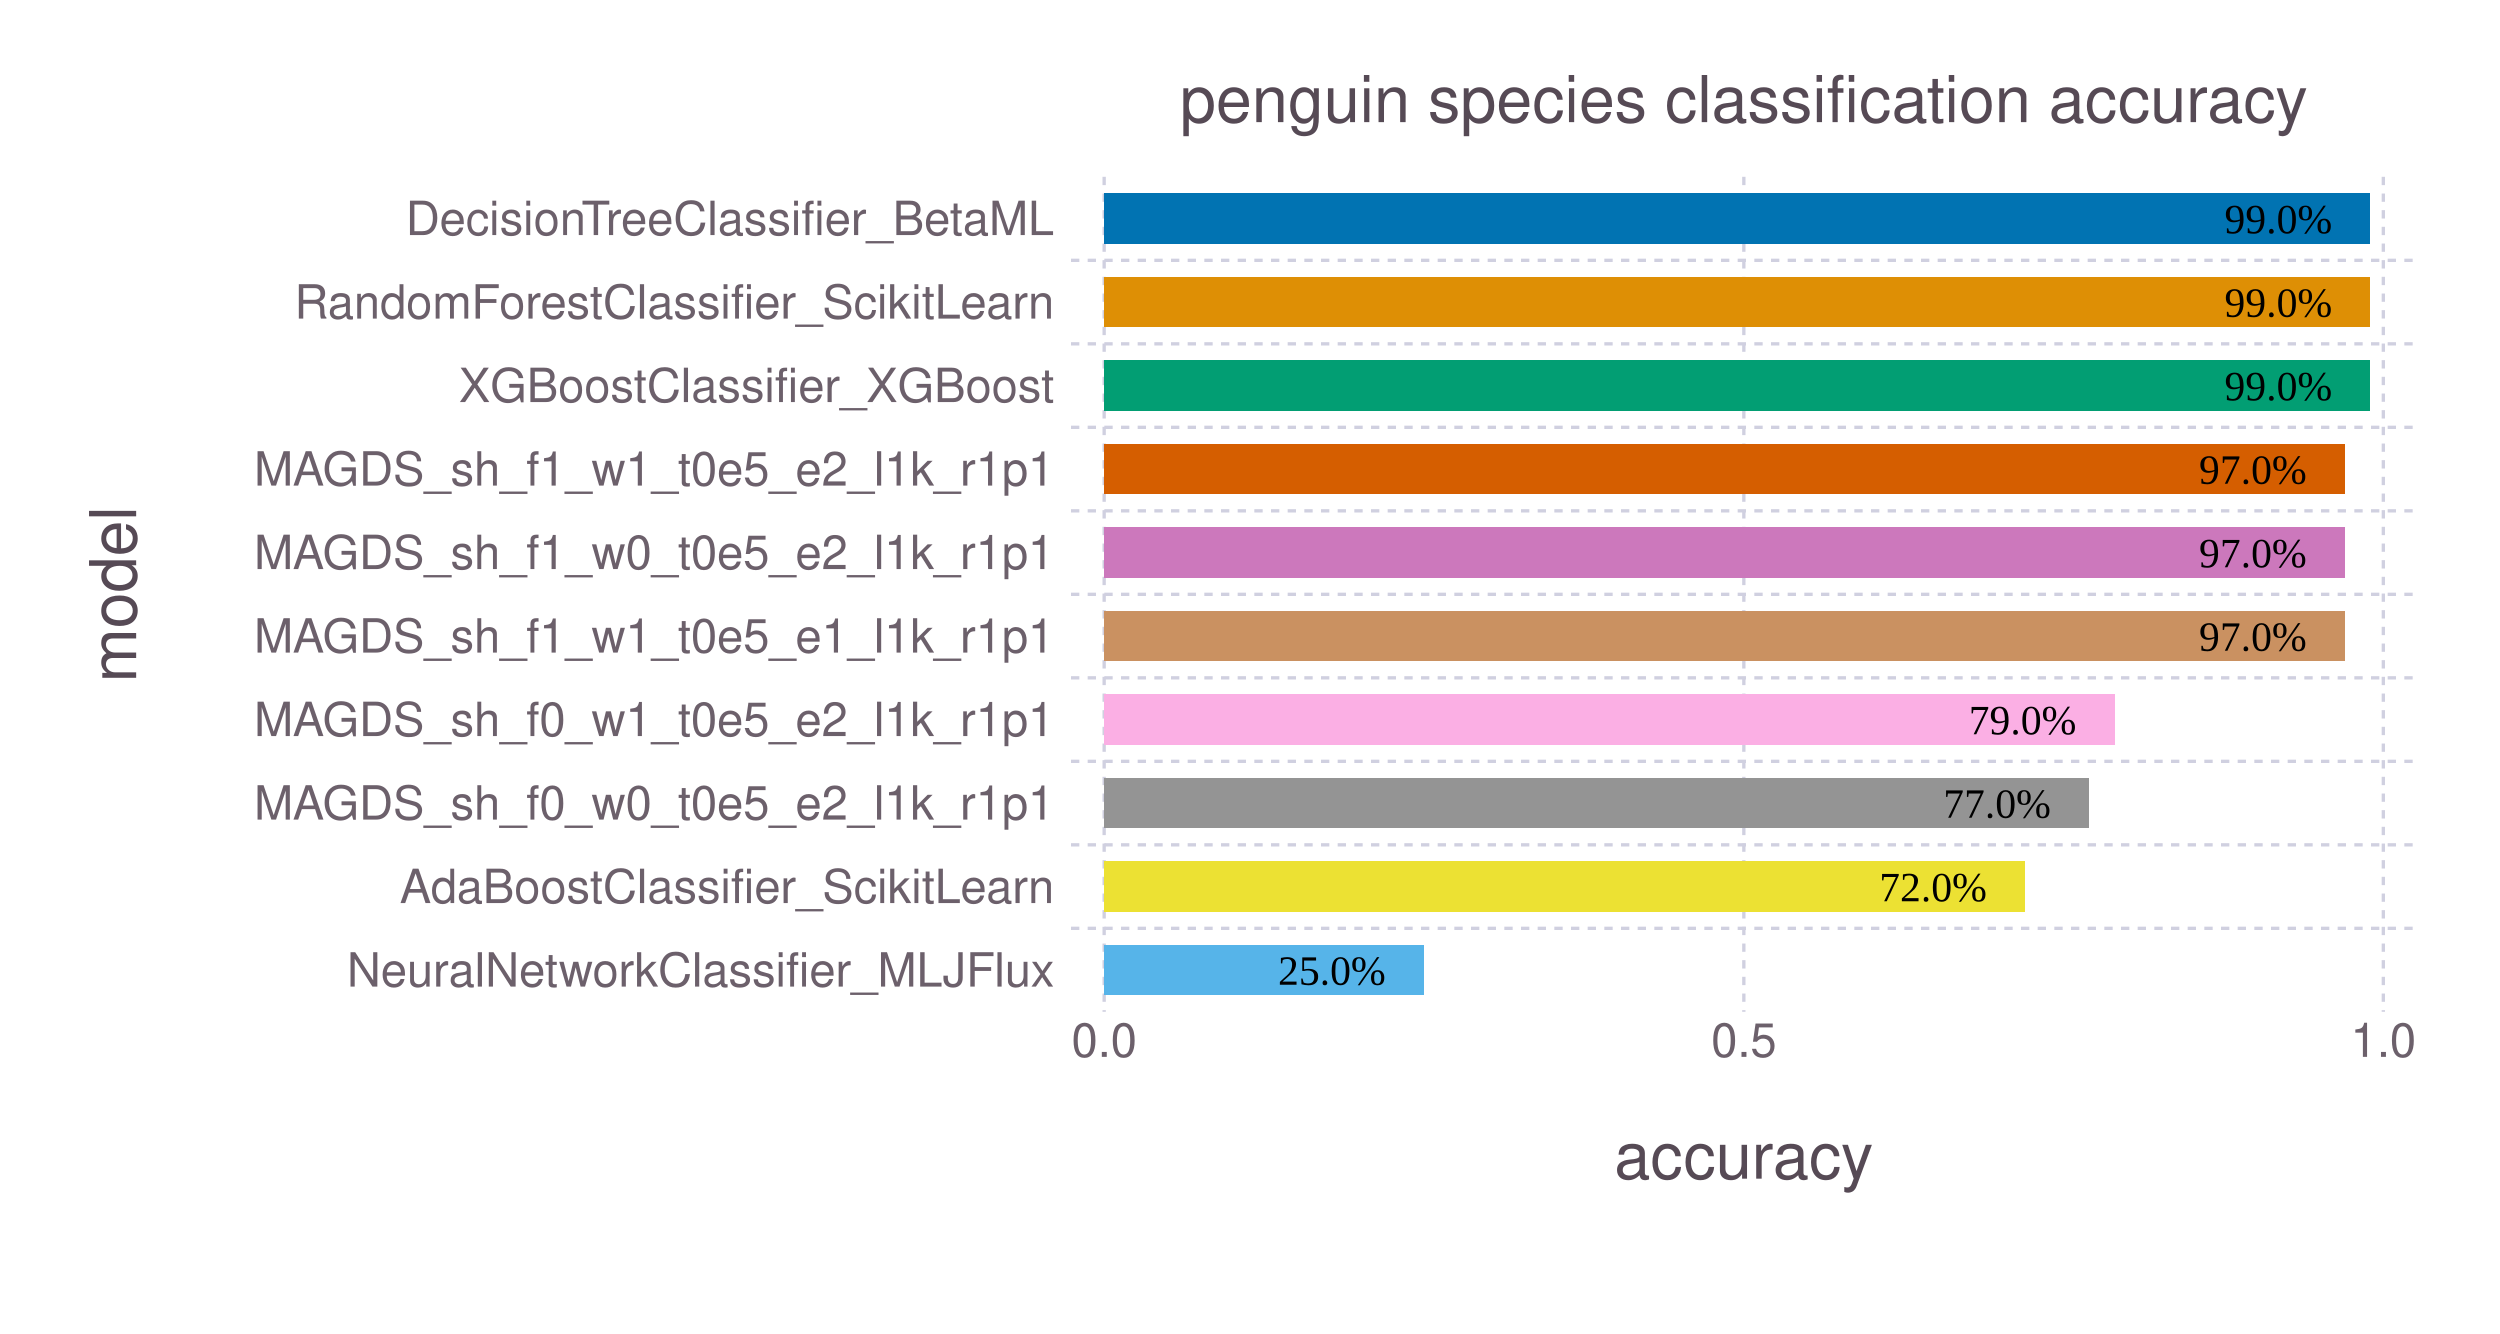
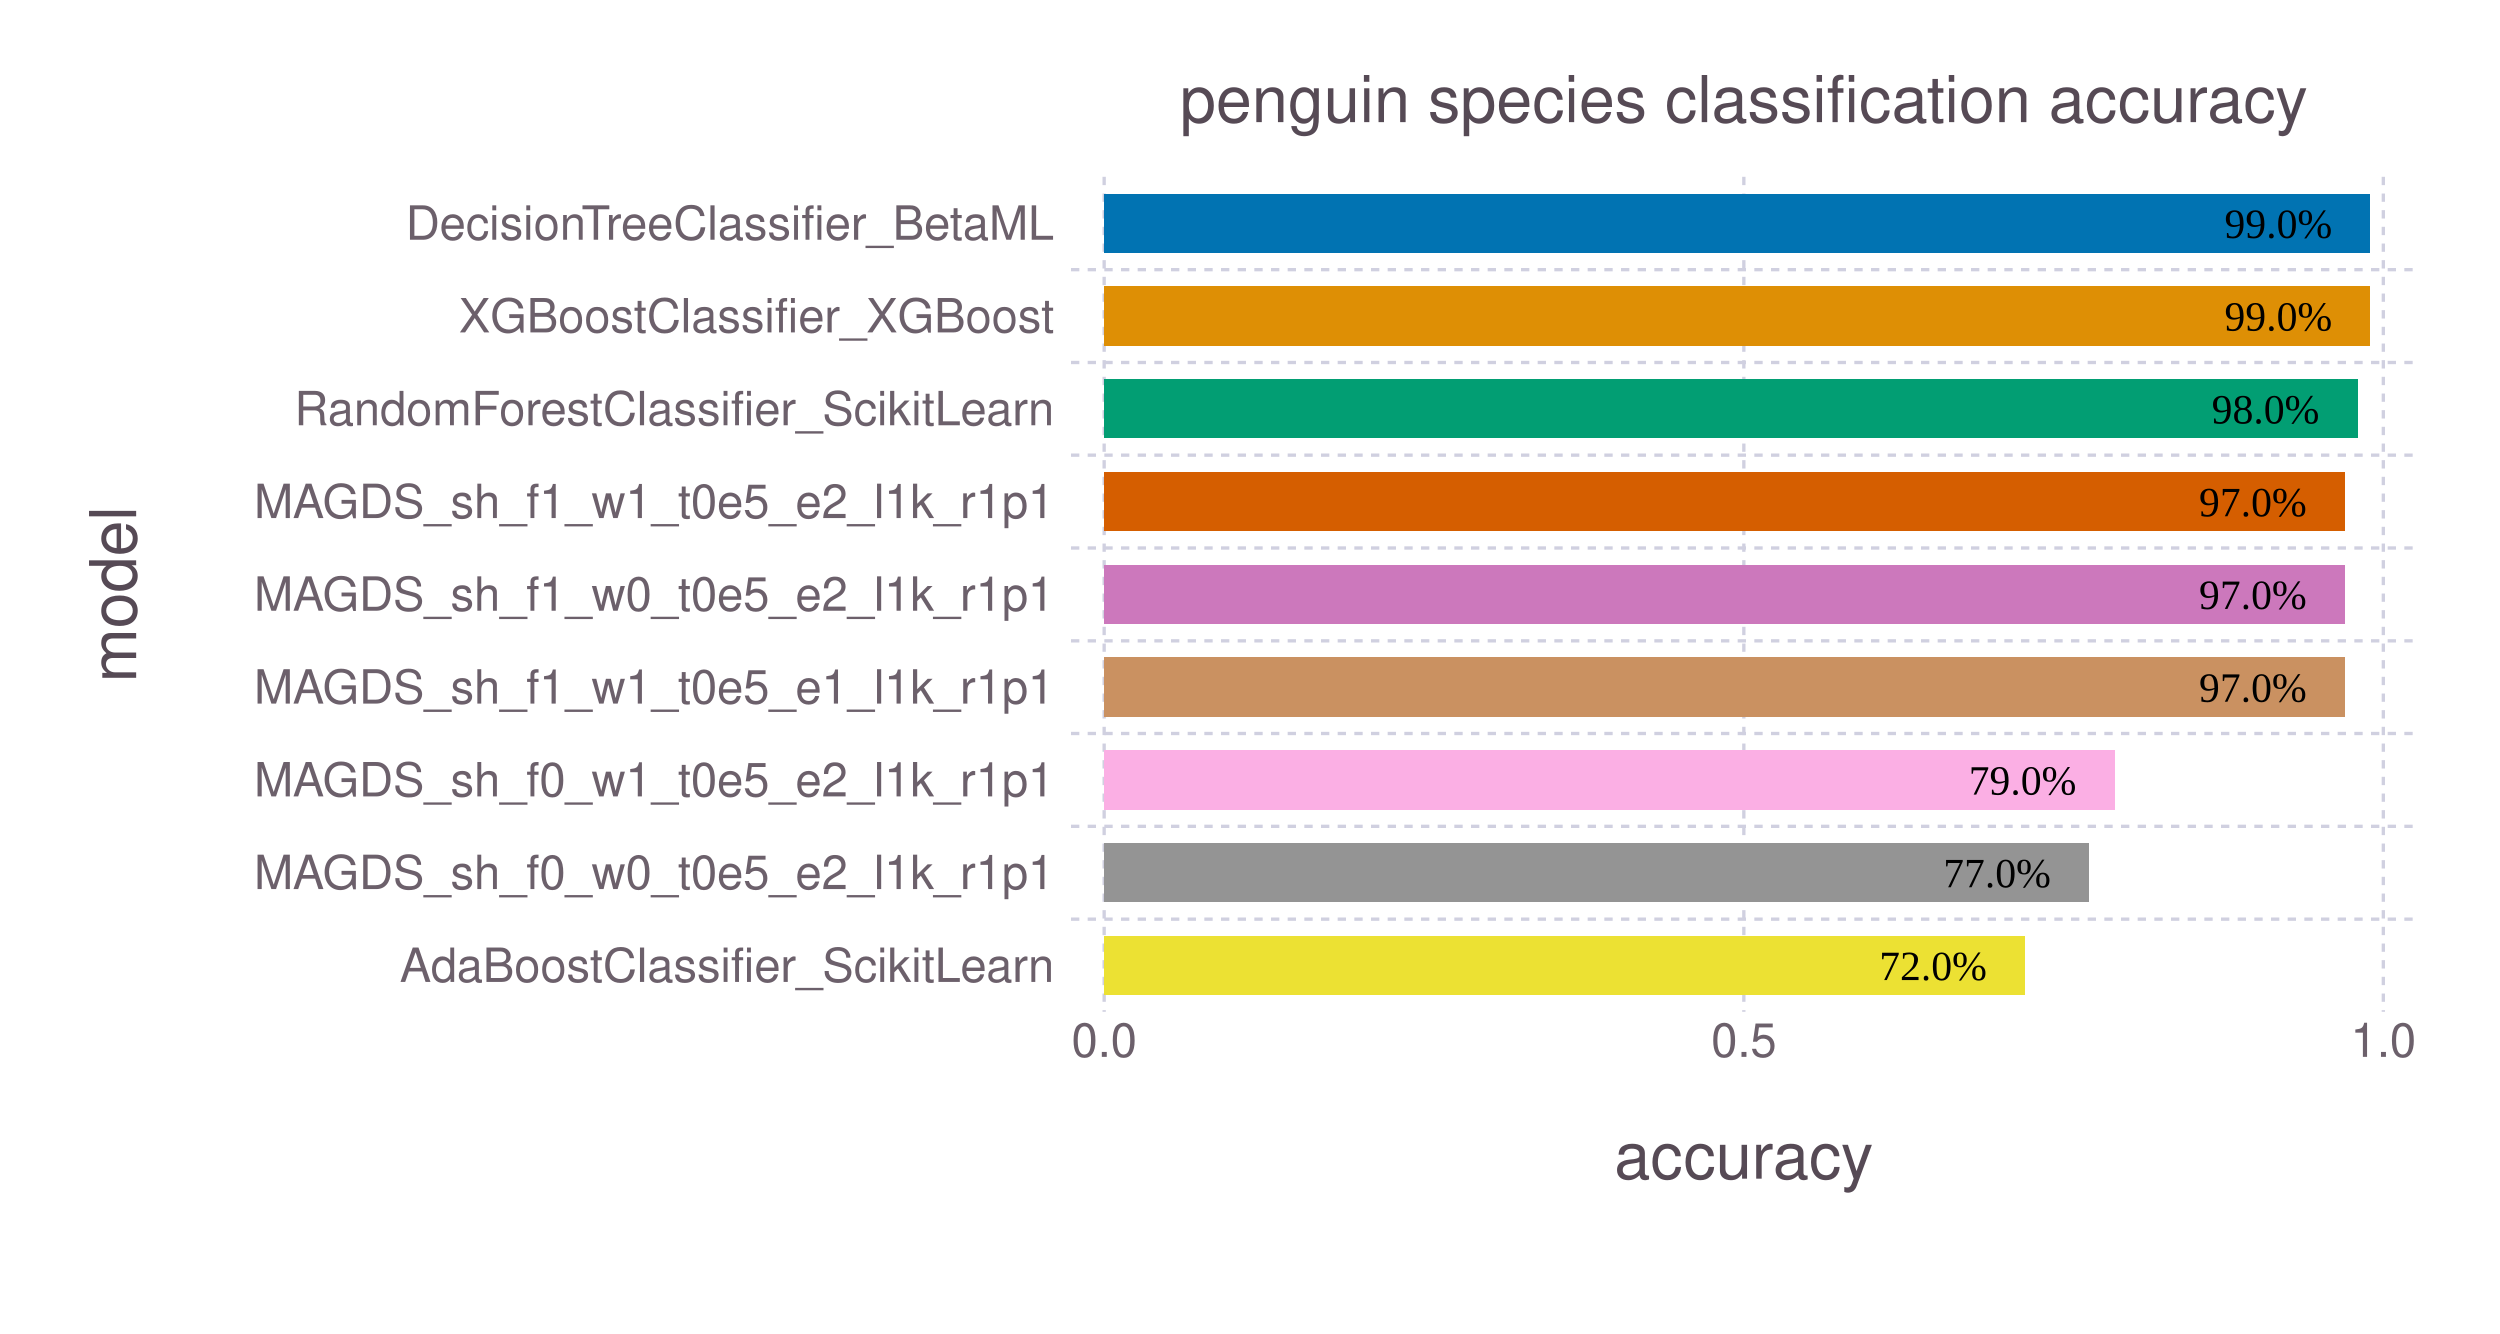
<svg xmlns="http://www.w3.org/2000/svg" version="1.2" width="150mm" height="80mm" viewBox="0 0 150 80" stroke="none" fill="#000000" stroke-width="0.3" font-size="3.88">
  <defs>
    <marker id="arrow" markerWidth="15" markerHeight="7" refX="5" refY="3.5" orient="auto" markerUnits="strokeWidth">
      <path d="M0,0 L15,3.5 L0,7 z" stroke="context-stroke" fill="context-stroke" />
    </marker>
  </defs>
-   <g class="plotroot xscalable" id="img-52f4d4ac-1">
-     <g font-size="3.88" font-family="'PT Sans','Helvetica Neue','Helvetica',sans-serif" fill="#564A55" stroke="#000000" stroke-opacity="0.000" id="img-52f4d4ac-2">
+   <g class="plotroot xscalable" id="img-b75f931c-1">
+     <g font-size="3.88" font-family="'PT Sans','Helvetica Neue','Helvetica',sans-serif" fill="#564A55" stroke="#000000" stroke-opacity="0.000" id="img-b75f931c-2">
      <g transform="translate(104.63,68.39)">
        <g class="primitive">
          <text text-anchor="middle" dy="0.6em">accuracy</text>
        </g>
      </g>
    </g>
-     <g class="guide xlabels" font-size="2.82" font-family="'PT Sans Caption','Helvetica Neue','Helvetica',sans-serif" fill="#6C606B" id="img-52f4d4ac-3">
+     <g class="guide xlabels" font-size="2.82" font-family="'PT Sans Caption','Helvetica Neue','Helvetica',sans-serif" fill="#6C606B" id="img-b75f931c-3">
      <g transform="translate(66.25,61.72)">
        <g class="primitive">
          <text text-anchor="middle" dy="0.6em">0.0</text>
        </g>
      </g>
      <g transform="translate(104.63,61.72)">
        <g class="primitive">
          <text text-anchor="middle" dy="0.6em">0.5</text>
        </g>
      </g>
      <g transform="translate(143,61.72)">
        <g class="primitive">
          <text text-anchor="middle" dy="0.6em">1.0</text>
        </g>
      </g>
    </g>
-     <g clip-path="url(#img-52f4d4ac-4)">
-       <g id="img-52f4d4ac-5">
-         <g pointer-events="visible" stroke-width="0.3" fill="#000000" fill-opacity="0.000" stroke="#000000" stroke-opacity="0.000" class="guide background" id="img-52f4d4ac-6">
-           <g transform="translate(104.63,35.66)" id="img-52f4d4ac-7">
+     <g clip-path="url(#img-b75f931c-4)">
+       <g id="img-b75f931c-5">
+         <g pointer-events="visible" stroke-width="0.3" fill="#000000" fill-opacity="0.000" stroke="#000000" stroke-opacity="0.000" class="guide background" id="img-b75f931c-6">
+           <g transform="translate(104.63,35.66)" id="img-b75f931c-7">
            <path d="M-40.37,-25.05 L40.37,-25.05 40.37,25.05 -40.37,25.05  z" class="primitive" />
          </g>
        </g>
-         <g class="guide ygridlines xfixed" stroke-dasharray="0.5,0.5" stroke-width="0.2" stroke="#D0D0E0" id="img-52f4d4ac-8">
-           <g transform="translate(104.63,15.62)" id="img-52f4d4ac-9">
-             <path fill="none" d="M-40.37,0 L40.37,0 " class="primitive" />
-           </g>
-           <g transform="translate(104.63,20.63)" id="img-52f4d4ac-10">
-             <path fill="none" d="M-40.37,0 L40.37,0 " class="primitive" />
-           </g>
-           <g transform="translate(104.63,25.64)" id="img-52f4d4ac-11">
-             <path fill="none" d="M-40.37,0 L40.37,0 " class="primitive" />
-           </g>
-           <g transform="translate(104.63,30.65)" id="img-52f4d4ac-12">
-             <path fill="none" d="M-40.37,0 L40.37,0 " class="primitive" />
-           </g>
-           <g transform="translate(104.63,35.66)" id="img-52f4d4ac-13">
-             <path fill="none" d="M-40.37,0 L40.37,0 " class="primitive" />
-           </g>
-           <g transform="translate(104.63,40.67)" id="img-52f4d4ac-14">
-             <path fill="none" d="M-40.37,0 L40.37,0 " class="primitive" />
-           </g>
-           <g transform="translate(104.63,45.68)" id="img-52f4d4ac-15">
-             <path fill="none" d="M-40.37,0 L40.37,0 " class="primitive" />
-           </g>
-           <g transform="translate(104.63,50.69)" id="img-52f4d4ac-16">
-             <path fill="none" d="M-40.37,0 L40.37,0 " class="primitive" />
-           </g>
-           <g transform="translate(104.63,55.7)" id="img-52f4d4ac-17">
-             <path fill="none" d="M-40.37,0 L40.37,0 " class="primitive" />
-           </g>
-         </g>
-         <g class="guide xgridlines yfixed" stroke-dasharray="0.5,0.5" stroke-width="0.2" stroke="#D0D0E0" id="img-52f4d4ac-18">
-           <g transform="translate(66.25,35.66)" id="img-52f4d4ac-19">
+         <g class="guide ygridlines xfixed" stroke-dasharray="0.5,0.5" stroke-width="0.2" stroke="#D0D0E0" id="img-b75f931c-8">
+           <g transform="translate(104.63,16.18)" id="img-b75f931c-9">
+             <path fill="none" d="M-40.37,0 L40.37,0 " class="primitive" />
+           </g>
+           <g transform="translate(104.63,21.75)" id="img-b75f931c-10">
+             <path fill="none" d="M-40.37,0 L40.37,0 " class="primitive" />
+           </g>
+           <g transform="translate(104.63,27.31)" id="img-b75f931c-11">
+             <path fill="none" d="M-40.37,0 L40.37,0 " class="primitive" />
+           </g>
+           <g transform="translate(104.63,32.88)" id="img-b75f931c-12">
+             <path fill="none" d="M-40.37,0 L40.37,0 " class="primitive" />
+           </g>
+           <g transform="translate(104.63,38.45)" id="img-b75f931c-13">
+             <path fill="none" d="M-40.37,0 L40.37,0 " class="primitive" />
+           </g>
+           <g transform="translate(104.63,44.01)" id="img-b75f931c-14">
+             <path fill="none" d="M-40.37,0 L40.37,0 " class="primitive" />
+           </g>
+           <g transform="translate(104.63,49.58)" id="img-b75f931c-15">
+             <path fill="none" d="M-40.37,0 L40.37,0 " class="primitive" />
+           </g>
+           <g transform="translate(104.63,55.15)" id="img-b75f931c-16">
+             <path fill="none" d="M-40.37,0 L40.37,0 " class="primitive" />
+           </g>
+         </g>
+         <g class="guide xgridlines yfixed" stroke-dasharray="0.5,0.5" stroke-width="0.2" stroke="#D0D0E0" id="img-b75f931c-17">
+           <g transform="translate(66.25,35.66)" id="img-b75f931c-18">
            <path fill="none" d="M0,-25.05 L0,25.05 " class="primitive" />
          </g>
-           <g transform="translate(104.63,35.66)" id="img-52f4d4ac-20">
+           <g transform="translate(104.63,35.66)" id="img-b75f931c-19">
            <path fill="none" d="M0,-25.05 L0,25.05 " class="primitive" />
          </g>
-           <g transform="translate(143,35.66)" id="img-52f4d4ac-21">
+           <g transform="translate(143,35.66)" id="img-b75f931c-20">
            <path fill="none" d="M0,-25.05 L0,25.05 " class="primitive" />
          </g>
        </g>
-         <g class="plotpanel" id="img-52f4d4ac-22">
-           <g shape-rendering="crispEdges" stroke-width="0.3" id="img-52f4d4ac-23">
-             <g stroke="#000000" stroke-opacity="0.000" class="geometry" id="img-52f4d4ac-24">
-               <g transform="translate(75.85,58.21)" id="img-52f4d4ac-25" fill="#56B4E9">
-                 <path d="M-9.59,-1.51 L9.59,-1.51 9.59,1.51 -9.59,1.51  z" class="primitive" />
-               </g>
-               <g transform="translate(93.88,53.2)" id="img-52f4d4ac-26" fill="#ECE133">
-                 <path d="M-27.63,-1.51 L27.63,-1.51 27.63,1.51 -27.63,1.51  z" class="primitive" />
-               </g>
-               <g transform="translate(95.8,48.19)" id="img-52f4d4ac-27" fill="#949494">
-                 <path d="M-29.55,-1.51 L29.55,-1.51 29.55,1.51 -29.55,1.51  z" class="primitive" />
-               </g>
-               <g transform="translate(96.57,43.18)" id="img-52f4d4ac-28" fill="#FBAFE4">
-                 <path d="M-30.32,-1.51 L30.32,-1.51 30.32,1.51 -30.32,1.51  z" class="primitive" />
-               </g>
-               <g transform="translate(103.47,38.17)" id="img-52f4d4ac-29" fill="#CA9161">
-                 <path d="M-37.22,-1.51 L37.22,-1.51 37.22,1.51 -37.22,1.51  z" class="primitive" />
-               </g>
-               <g transform="translate(103.47,33.16)" id="img-52f4d4ac-30" fill="#CC78BC">
-                 <path d="M-37.22,-1.51 L37.22,-1.51 37.22,1.51 -37.22,1.51  z" class="primitive" />
-               </g>
-               <g transform="translate(103.47,28.15)" id="img-52f4d4ac-31" fill="#D55E00">
-                 <path d="M-37.22,-1.51 L37.22,-1.51 37.22,1.51 -37.22,1.51  z" class="primitive" />
-               </g>
-               <g transform="translate(104.24,23.14)" id="img-52f4d4ac-32" fill="#029E73">
-                 <path d="M-37.99,-1.51 L37.99,-1.51 37.99,1.51 -37.99,1.51  z" class="primitive" />
-               </g>
-               <g transform="translate(104.24,18.13)" id="img-52f4d4ac-33" fill="#DE8F05">
-                 <path d="M-37.99,-1.51 L37.99,-1.51 37.99,1.51 -37.99,1.51  z" class="primitive" />
-               </g>
-               <g transform="translate(104.24,13.12)" id="img-52f4d4ac-34" fill="#0173B2">
-                 <path d="M-37.99,-1.51 L37.99,-1.51 37.99,1.51 -37.99,1.51  z" class="primitive" />
-               </g>
-             </g>
-           </g>
-         </g>
-         <g class="geometry" id="img-52f4d4ac-35">
-           <g fill="#000000" font-size="2.5" id="img-52f4d4ac-36">
-             <g transform="translate(139.93,13.12)" id="img-52f4d4ac-37">
+         <g class="plotpanel" id="img-b75f931c-21">
+           <g shape-rendering="crispEdges" stroke-width="0.3" id="img-b75f931c-22">
+             <g stroke="#000000" stroke-opacity="0.000" class="geometry" id="img-b75f931c-23">
+               <g transform="translate(93.88,57.93)" id="img-b75f931c-24" fill="#ECE133">
+                 <path d="M-27.63,-1.78 L27.63,-1.78 27.63,1.78 -27.63,1.78  z" class="primitive" />
+               </g>
+               <g transform="translate(95.8,52.36)" id="img-b75f931c-25" fill="#949494">
+                 <path d="M-29.55,-1.78 L29.55,-1.78 29.55,1.78 -29.55,1.78  z" class="primitive" />
+               </g>
+               <g transform="translate(96.57,46.8)" id="img-b75f931c-26" fill="#FBAFE4">
+                 <path d="M-30.32,-1.78 L30.32,-1.78 30.32,1.78 -30.32,1.78  z" class="primitive" />
+               </g>
+               <g transform="translate(103.47,41.23)" id="img-b75f931c-27" fill="#CA9161">
+                 <path d="M-37.22,-1.78 L37.22,-1.78 37.22,1.78 -37.22,1.78  z" class="primitive" />
+               </g>
+               <g transform="translate(103.47,35.66)" id="img-b75f931c-28" fill="#CC78BC">
+                 <path d="M-37.22,-1.78 L37.22,-1.78 37.22,1.78 -37.22,1.78  z" class="primitive" />
+               </g>
+               <g transform="translate(103.47,30.1)" id="img-b75f931c-29" fill="#D55E00">
+                 <path d="M-37.22,-1.78 L37.22,-1.78 37.22,1.78 -37.22,1.78  z" class="primitive" />
+               </g>
+               <g transform="translate(103.86,24.53)" id="img-b75f931c-30" fill="#029E73">
+                 <path d="M-37.61,-1.78 L37.61,-1.78 37.61,1.78 -37.61,1.78  z" class="primitive" />
+               </g>
+               <g transform="translate(104.24,18.96)" id="img-b75f931c-31" fill="#DE8F05">
+                 <path d="M-37.99,-1.78 L37.99,-1.78 37.99,1.78 -37.99,1.78  z" class="primitive" />
+               </g>
+               <g transform="translate(104.24,13.4)" id="img-b75f931c-32" fill="#0173B2">
+                 <path d="M-37.99,-1.78 L37.99,-1.78 37.99,1.78 -37.99,1.78  z" class="primitive" />
+               </g>
+             </g>
+           </g>
+         </g>
+         <g class="geometry" id="img-b75f931c-33">
+           <g fill="#000000" font-size="2.5" id="img-b75f931c-34">
+             <g transform="translate(139.93,13.4)" id="img-b75f931c-35">
              <g class="primitive">
                <text text-anchor="end" dy="0.35em">99.0%</text>
              </g>
            </g>
-             <g transform="translate(139.93,18.13)" id="img-52f4d4ac-38">
+             <g transform="translate(139.93,18.96)" id="img-b75f931c-36">
              <g class="primitive">
                <text text-anchor="end" dy="0.35em">99.0%</text>
              </g>
            </g>
-             <g transform="translate(139.93,23.14)" id="img-52f4d4ac-39">
-               <g class="primitive">
-                 <text text-anchor="end" dy="0.35em">99.0%</text>
-               </g>
-             </g>
-             <g transform="translate(138.4,28.15)" id="img-52f4d4ac-40">
+             <g transform="translate(139.16,24.53)" id="img-b75f931c-37">
+               <g class="primitive">
+                 <text text-anchor="end" dy="0.35em">98.0%</text>
+               </g>
+             </g>
+             <g transform="translate(138.4,30.1)" id="img-b75f931c-38">
              <g class="primitive">
                <text text-anchor="end" dy="0.35em">97.0%</text>
              </g>
            </g>
-             <g transform="translate(138.4,33.16)" id="img-52f4d4ac-41">
+             <g transform="translate(138.4,35.66)" id="img-b75f931c-39">
              <g class="primitive">
                <text text-anchor="end" dy="0.35em">97.0%</text>
              </g>
            </g>
-             <g transform="translate(138.4,38.17)" id="img-52f4d4ac-42">
+             <g transform="translate(138.4,41.23)" id="img-b75f931c-40">
              <g class="primitive">
                <text text-anchor="end" dy="0.35em">97.0%</text>
              </g>
            </g>
-             <g transform="translate(124.58,43.18)" id="img-52f4d4ac-43">
+             <g transform="translate(124.58,46.8)" id="img-b75f931c-41">
              <g class="primitive">
                <text text-anchor="end" dy="0.35em">79.0%</text>
              </g>
            </g>
-             <g transform="translate(123.05,48.19)" id="img-52f4d4ac-44">
+             <g transform="translate(123.05,52.36)" id="img-b75f931c-42">
              <g class="primitive">
                <text text-anchor="end" dy="0.35em">77.0%</text>
              </g>
            </g>
-             <g transform="translate(119.21,53.2)" id="img-52f4d4ac-45">
+             <g transform="translate(119.21,57.93)" id="img-b75f931c-43">
              <g class="primitive">
                <text text-anchor="end" dy="0.35em">72.0%</text>
              </g>
            </g>
-             <g transform="translate(83.14,58.21)" id="img-52f4d4ac-46">
-               <g class="primitive">
-                 <text text-anchor="end" dy="0.35em">25.0%</text>
-               </g>
-             </g>
-           </g>
-         </g>
-       </g>
-     </g>
-     <g class="guide ylabels" font-size="2.82" font-family="'PT Sans Caption','Helvetica Neue','Helvetica',sans-serif" fill="#6C606B" id="img-52f4d4ac-47">
-       <g transform="translate(63.25,13.12)" id="img-52f4d4ac-48">
+           </g>
+         </g>
+       </g>
+     </g>
+     <g class="guide ylabels" font-size="2.82" font-family="'PT Sans Caption','Helvetica Neue','Helvetica',sans-serif" fill="#6C606B" id="img-b75f931c-44">
+       <g transform="translate(63.25,13.4)" id="img-b75f931c-45">
        <g class="primitive">
          <text text-anchor="end" dy="0.35em">DecisionTreeClassifier_BetaML</text>
        </g>
      </g>
-       <g transform="translate(63.25,18.13)" id="img-52f4d4ac-49">
+       <g transform="translate(63.25,18.96)" id="img-b75f931c-46">
+         <g class="primitive">
+           <text text-anchor="end" dy="0.35em">XGBoostClassifier_XGBoost</text>
+         </g>
+       </g>
+       <g transform="translate(63.25,24.53)" id="img-b75f931c-47">
        <g class="primitive">
          <text text-anchor="end" dy="0.35em">RandomForestClassifier_ScikitLearn</text>
        </g>
      </g>
-       <g transform="translate(63.25,23.14)" id="img-52f4d4ac-50">
-         <g class="primitive">
-           <text text-anchor="end" dy="0.35em">XGBoostClassifier_XGBoost</text>
-         </g>
-       </g>
-       <g transform="translate(63.25,28.15)" id="img-52f4d4ac-51">
+       <g transform="translate(63.25,30.1)" id="img-b75f931c-48">
        <g class="primitive">
          <text text-anchor="end" dy="0.35em">MAGDS_sh_f1_w1_t0e5_e2_l1k_r1p1</text>
        </g>
      </g>
-       <g transform="translate(63.25,33.16)" id="img-52f4d4ac-52">
+       <g transform="translate(63.25,35.66)" id="img-b75f931c-49">
        <g class="primitive">
          <text text-anchor="end" dy="0.35em">MAGDS_sh_f1_w0_t0e5_e2_l1k_r1p1</text>
        </g>
      </g>
-       <g transform="translate(63.25,38.17)" id="img-52f4d4ac-53">
+       <g transform="translate(63.25,41.23)" id="img-b75f931c-50">
        <g class="primitive">
          <text text-anchor="end" dy="0.35em">MAGDS_sh_f1_w1_t0e5_e1_l1k_r1p1</text>
        </g>
      </g>
-       <g transform="translate(63.25,43.18)" id="img-52f4d4ac-54">
+       <g transform="translate(63.25,46.8)" id="img-b75f931c-51">
        <g class="primitive">
          <text text-anchor="end" dy="0.35em">MAGDS_sh_f0_w1_t0e5_e2_l1k_r1p1</text>
        </g>
      </g>
-       <g transform="translate(63.25,48.19)" id="img-52f4d4ac-55">
+       <g transform="translate(63.25,52.36)" id="img-b75f931c-52">
        <g class="primitive">
          <text text-anchor="end" dy="0.35em">MAGDS_sh_f0_w0_t0e5_e2_l1k_r1p1</text>
        </g>
      </g>
-       <g transform="translate(63.25,53.2)" id="img-52f4d4ac-56">
+       <g transform="translate(63.25,57.93)" id="img-b75f931c-53">
        <g class="primitive">
          <text text-anchor="end" dy="0.35em">AdaBoostClassifier_ScikitLearn</text>
        </g>
      </g>
-       <g transform="translate(63.25,58.21)" id="img-52f4d4ac-57">
-         <g class="primitive">
-           <text text-anchor="end" dy="0.35em">NeuralNetworkClassifier_MLJFlux</text>
-         </g>
-       </g>
-     </g>
-     <g font-size="3.88" font-family="'PT Sans','Helvetica Neue','Helvetica',sans-serif" fill="#564A55" stroke="#000000" stroke-opacity="0.000" id="img-52f4d4ac-58">
-       <g transform="translate(8.81,33.66)" id="img-52f4d4ac-59">
+     </g>
+     <g font-size="3.88" font-family="'PT Sans','Helvetica Neue','Helvetica',sans-serif" fill="#564A55" stroke="#000000" stroke-opacity="0.000" id="img-b75f931c-54">
+       <g transform="translate(8.81,33.66)" id="img-b75f931c-55">
        <g class="primitive">
          <text text-anchor="middle" dy="0.35em" transform="rotate(-90,0, 2)">model</text>
        </g>
      </g>
    </g>
-     <g font-size="3.88" font-family="'PT Sans','Helvetica Neue','Helvetica',sans-serif" fill="#564A55" stroke="#000000" stroke-opacity="0.000" id="img-52f4d4ac-60">
-       <g transform="translate(104.63,5)" id="img-52f4d4ac-61">
+     <g font-size="3.88" font-family="'PT Sans','Helvetica Neue','Helvetica',sans-serif" fill="#564A55" stroke="#000000" stroke-opacity="0.000" id="img-b75f931c-56">
+       <g transform="translate(104.63,5)" id="img-b75f931c-57">
        <g class="primitive">
          <text text-anchor="middle" dy="0.6em">penguin species classification accuracy</text>
        </g>
      </g>
    </g>
  </g>
  <defs>
-     <clipPath id="img-52f4d4ac-4">
+     <clipPath id="img-b75f931c-4">
      <path d="M64.25,10.61 L145,10.61 145,60.72 64.25,60.72 " />
    </clipPath>
  </defs>
</svg>
